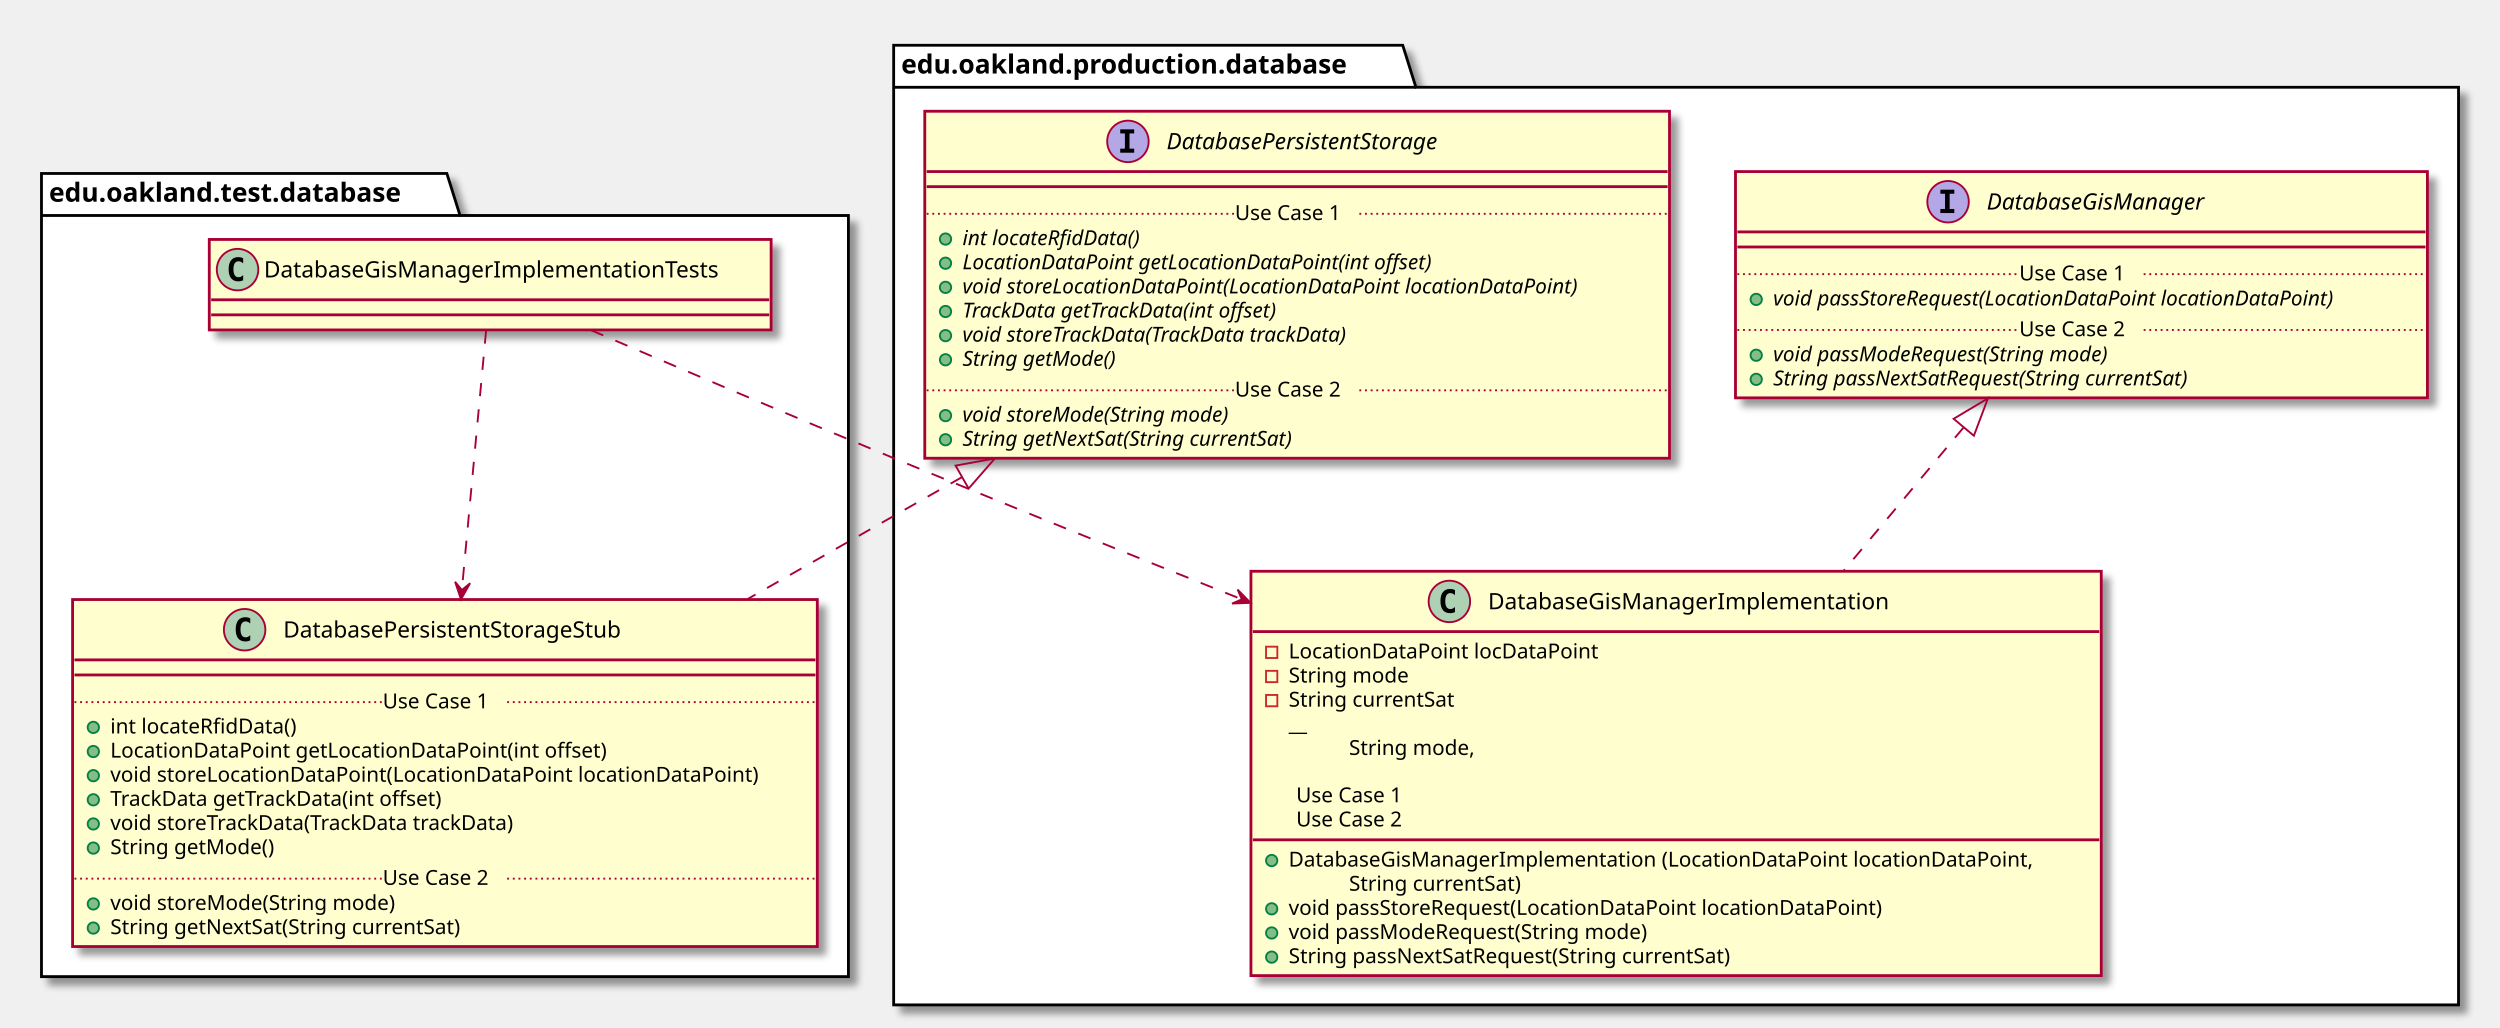
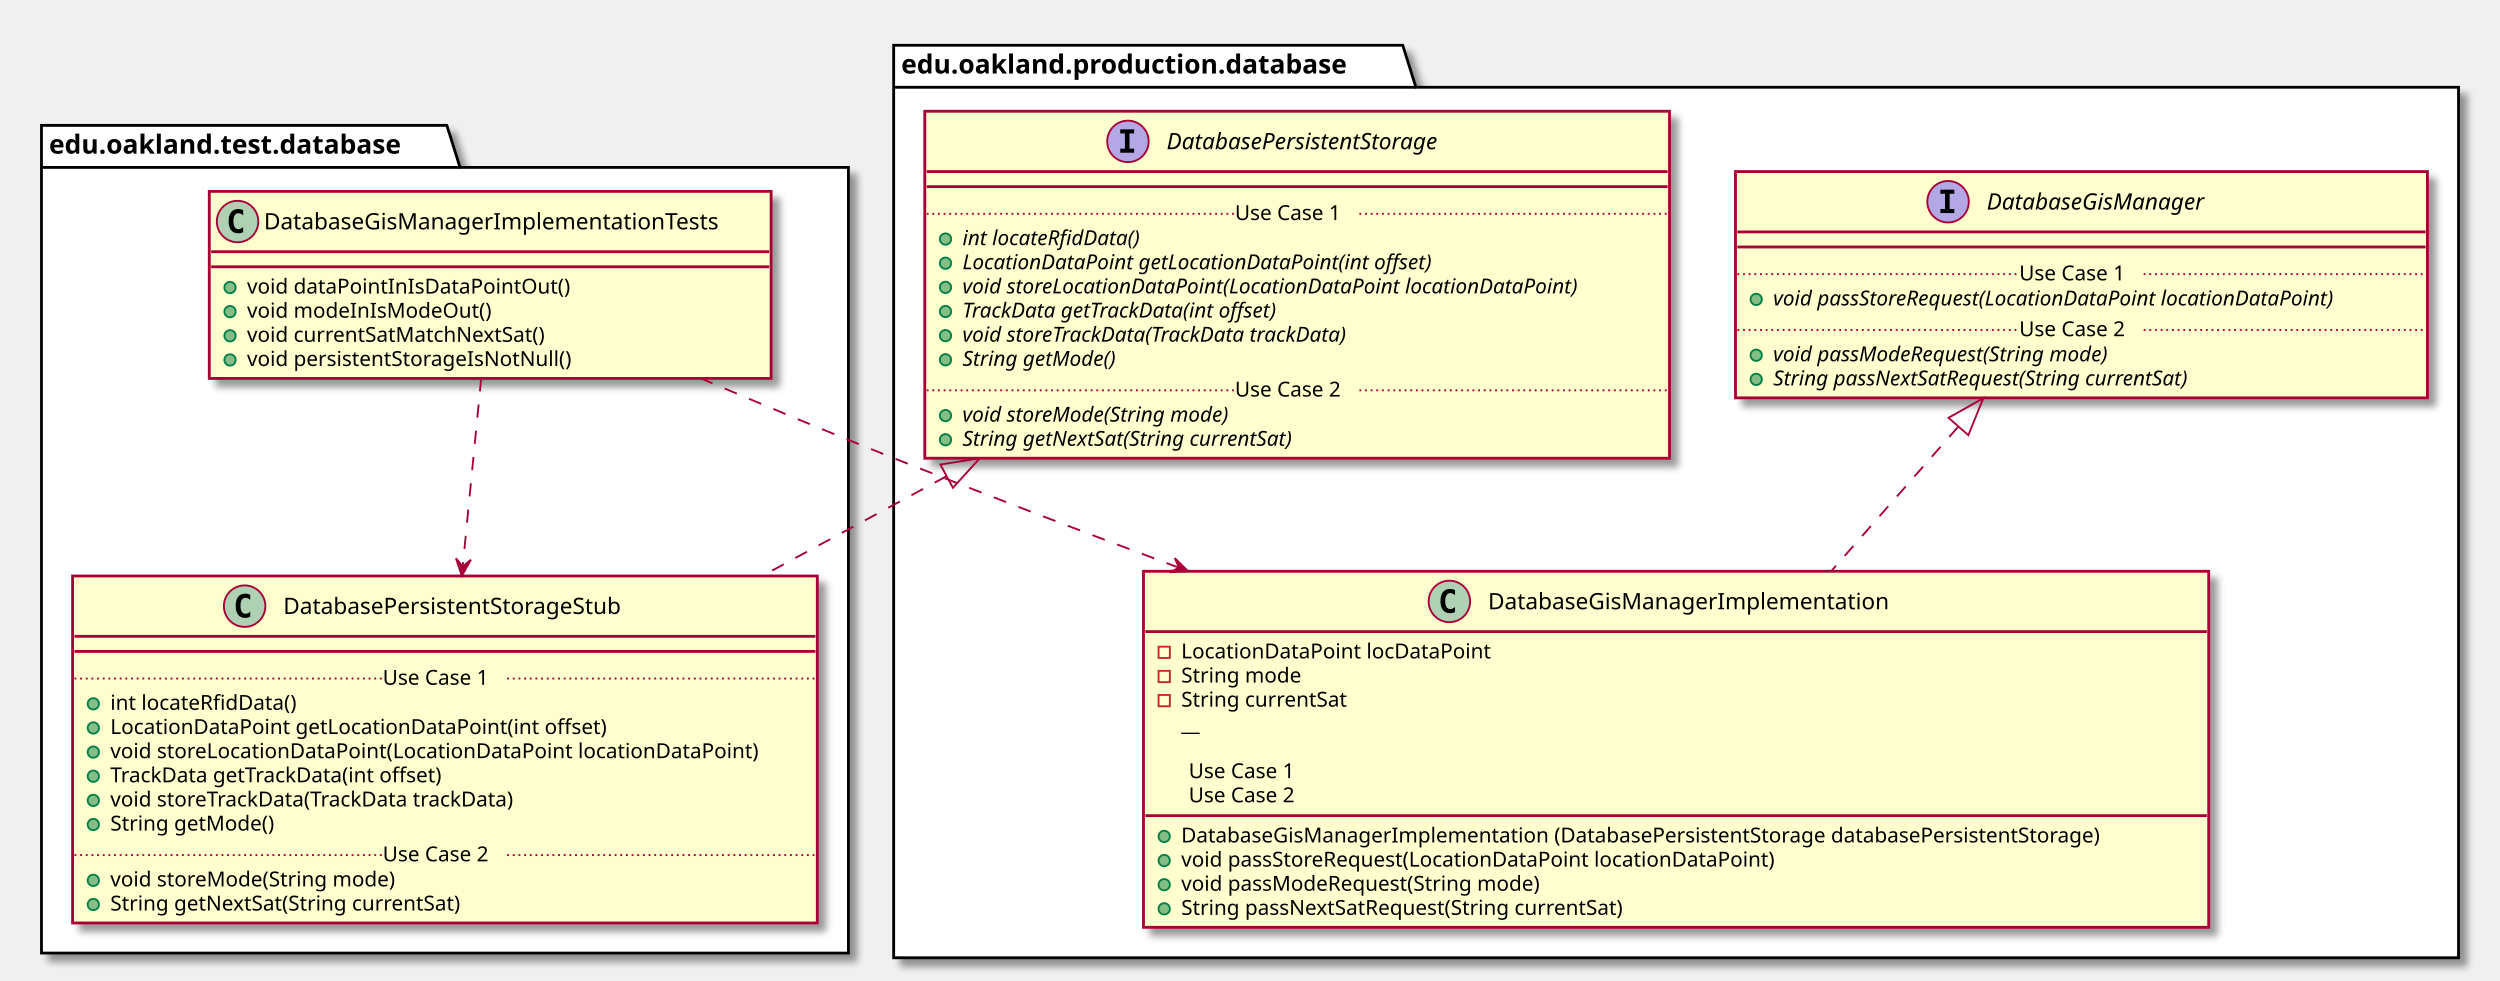
- <svg xmlns="http://www.w3.org/2000/svg" contentScriptType="application/ecmascript" contentStyleType="text/css" height="545px" preserveAspectRatio="none" style="width:1326px;height:545px;" version="1.1" viewBox="0 0 1326 545" width="1326px" zoomAndPan="magnify">
+ <svg xmlns="http://www.w3.org/2000/svg" contentScriptType="application/ecmascript" contentStyleType="text/css" height="520px" preserveAspectRatio="none" style="width:1326px;height:520px;" version="1.1" viewBox="0 0 1326 520" width="1326px" zoomAndPan="magnify">
  <defs>
-     <filter height="300%" id="f1vohz60zqh2ws" width="300%" x="-1" y="-1">
+     <filter height="300%" id="f18p2xwxvshlba" width="300%" x="-1" y="-1">
      <feGaussianBlur result="blurOut" stdDeviation="2.0" />
      <feColorMatrix in="blurOut" result="blurOut2" type="matrix" values="0 0 0 0 0 0 0 0 0 0 0 0 0 0 0 0 0 0 .4 0" />
      <feOffset dx="4.0" dy="4.0" in="blurOut2" result="blurOut3" />
      <feBlend in="SourceGraphic" in2="blurOut3" mode="normal" />
    </filter>
  </defs>
  <g>
-     <polygon fill="#FFFFFF" filter="url(#f1vohz60zqh2ws)" points="22,92,237,92,244,114.297,450,114.297,450,518,22,518,22,92" style="stroke: #000000; stroke-width: 1.5;" />
-     <line style="stroke: #000000; stroke-width: 1.5;" x1="22" x2="244" y1="114.297" y2="114.297" />
-     <text fill="#000000" font-family="sans-serif" font-size="14" font-weight="bold" lengthAdjust="spacingAndGlyphs" textLength="209" x="26" y="106.995">edu.oakland.test.database</text>
-     <polygon fill="#FFFFFF" filter="url(#f1vohz60zqh2ws)" points="474,24,744,24,751,46.297,1304,46.297,1304,533,474,533,474,24" style="stroke: #000000; stroke-width: 1.5;" />
+     <polygon fill="#FFFFFF" filter="url(#f18p2xwxvshlba)" points="22,66.5,237,66.5,244,88.797,450,88.797,450,505.5,22,505.5,22,66.5" style="stroke: #000000; stroke-width: 1.5;" />
+     <line style="stroke: #000000; stroke-width: 1.5;" x1="22" x2="244" y1="88.797" y2="88.797" />
+     <text fill="#000000" font-family="sans-serif" font-size="14" font-weight="bold" lengthAdjust="spacingAndGlyphs" textLength="209" x="26" y="81.495">edu.oakland.test.database</text>
+     <polygon fill="#FFFFFF" filter="url(#f18p2xwxvshlba)" points="474,24,744,24,751,46.297,1304,46.297,1304,508,474,508,474,24" style="stroke: #000000; stroke-width: 1.5;" />
    <line style="stroke: #000000; stroke-width: 1.5;" x1="474" x2="751" y1="46.297" y2="46.297" />
    <text fill="#000000" font-family="sans-serif" font-size="14" font-weight="bold" lengthAdjust="spacingAndGlyphs" textLength="264" x="478" y="38.995">edu.oakland.production.database</text>
-     <rect fill="#FEFECE" filter="url(#f1vohz60zqh2ws)" height="48" id="DatabaseGisManagerImplementationTests" style="stroke: #A80036; stroke-width: 1.5;" width="298" x="111" y="127" />
-     <ellipse cx="126" cy="143" fill="#ADD1B2" rx="11" ry="11" style="stroke: #A80036; stroke-width: 1.0;" />
-     <path d="M128.969,148.641 Q128.391,148.938 127.75,149.078 Q127.109,149.234 126.406,149.234 Q123.906,149.234 122.578,147.594 Q121.266,145.938 121.266,142.812 Q121.266,139.688 122.578,138.031 Q123.906,136.375 126.406,136.375 Q127.109,136.375 127.75,136.531 Q128.406,136.688 128.969,136.984 L128.969,139.703 Q128.344,139.125 127.75,138.859 Q127.156,138.578 126.531,138.578 Q125.188,138.578 124.5,139.656 Q123.812,140.719 123.812,142.812 Q123.812,144.906 124.5,145.984 Q125.188,147.047 126.531,147.047 Q127.156,147.047 127.75,146.781 Q128.344,146.5 128.969,145.922 L128.969,148.641 Z " />
-     <text fill="#000000" font-family="sans-serif" font-size="12" lengthAdjust="spacingAndGlyphs" textLength="266" x="140" y="147.154">DatabaseGisManagerImplementationTests</text>
-     <line style="stroke: #A80036; stroke-width: 1.5;" x1="112" x2="408" y1="159" y2="159" />
-     <line style="stroke: #A80036; stroke-width: 1.5;" x1="112" x2="408" y1="167" y2="167" />
-     <rect fill="#FEFECE" filter="url(#f1vohz60zqh2ws)" height="184.047" id="DatabasePersistentStorageStub" style="stroke: #A80036; stroke-width: 1.5;" width="395" x="38.5" y="318" />
-     <ellipse cx="129.75" cy="334" fill="#ADD1B2" rx="11" ry="11" style="stroke: #A80036; stroke-width: 1.0;" />
-     <path d="M132.719,339.641 Q132.141,339.938 131.5,340.078 Q130.859,340.234 130.156,340.234 Q127.656,340.234 126.328,338.594 Q125.016,336.938 125.016,333.812 Q125.016,330.688 126.328,329.031 Q127.656,327.375 130.156,327.375 Q130.859,327.375 131.5,327.531 Q132.156,327.688 132.719,327.984 L132.719,330.703 Q132.094,330.125 131.5,329.859 Q130.906,329.578 130.281,329.578 Q128.938,329.578 128.25,330.656 Q127.562,331.719 127.562,333.812 Q127.562,335.906 128.25,336.984 Q128.938,338.047 130.281,338.047 Q130.906,338.047 131.5,337.781 Q132.094,337.5 132.719,336.922 L132.719,339.641 Z " />
-     <text fill="#000000" font-family="sans-serif" font-size="12" lengthAdjust="spacingAndGlyphs" textLength="204" x="150.25" y="338.154">DatabasePersistentStorageStub</text>
-     <line style="stroke: #A80036; stroke-width: 1.5;" x1="39.5" x2="432.5" y1="350" y2="350" />
-     <line style="stroke: #A80036; stroke-width: 1.5;" x1="39.5" x2="432.5" y1="358" y2="358" />
-     <ellipse cx="49.5" cy="385.805" fill="#84BE84" rx="3" ry="3" style="stroke: #038048; stroke-width: 1.0;" />
-     <text fill="#000000" font-family="sans-serif" font-size="11" lengthAdjust="spacingAndGlyphs" textLength="107" x="58.5" y="389.015">int locateRfidData()</text>
-     <ellipse cx="49.5" cy="398.609" fill="#84BE84" rx="3" ry="3" style="stroke: #038048; stroke-width: 1.0;" />
-     <text fill="#000000" font-family="sans-serif" font-size="11" lengthAdjust="spacingAndGlyphs" textLength="283" x="58.5" y="401.82">LocationDataPoint getLocationDataPoint(int offset)</text>
-     <ellipse cx="49.5" cy="411.414" fill="#84BE84" rx="3" ry="3" style="stroke: #038048; stroke-width: 1.0;" />
-     <text fill="#000000" font-family="sans-serif" font-size="11" lengthAdjust="spacingAndGlyphs" textLength="369" x="58.5" y="414.625">void storeLocationDataPoint(LocationDataPoint locationDataPoint)</text>
-     <ellipse cx="49.5" cy="424.219" fill="#84BE84" rx="3" ry="3" style="stroke: #038048; stroke-width: 1.0;" />
-     <text fill="#000000" font-family="sans-serif" font-size="11" lengthAdjust="spacingAndGlyphs" textLength="195" x="58.5" y="427.429">TrackData getTrackData(int offset)</text>
-     <ellipse cx="49.5" cy="437.023" fill="#84BE84" rx="3" ry="3" style="stroke: #038048; stroke-width: 1.0;" />
-     <text fill="#000000" font-family="sans-serif" font-size="11" lengthAdjust="spacingAndGlyphs" textLength="237" x="58.5" y="440.234">void storeTrackData(TrackData trackData)</text>
-     <ellipse cx="49.5" cy="449.828" fill="#84BE84" rx="3" ry="3" style="stroke: #038048; stroke-width: 1.0;" />
-     <text fill="#000000" font-family="sans-serif" font-size="11" lengthAdjust="spacingAndGlyphs" textLength="94" x="58.5" y="453.039">String getMode()</text>
-     <line style="stroke: #A80036; stroke-width: 1.0; stroke-dasharray: 1.0,2.0;" x1="39.5" x2="203" y1="372.402" y2="372.402" />
-     <text fill="#000000" font-family="sans-serif" font-size="11" lengthAdjust="spacingAndGlyphs" textLength="66" x="203" y="375.71">Use Case 1</text>
-     <line style="stroke: #A80036; stroke-width: 1.0; stroke-dasharray: 1.0,2.0;" x1="269" x2="432.5" y1="372.402" y2="372.402" />
-     <ellipse cx="49.5" cy="479.438" fill="#84BE84" rx="3" ry="3" style="stroke: #038048; stroke-width: 1.0;" />
-     <text fill="#000000" font-family="sans-serif" font-size="11" lengthAdjust="spacingAndGlyphs" textLength="165" x="58.5" y="482.648">void storeMode(String mode)</text>
-     <ellipse cx="49.5" cy="492.242" fill="#84BE84" rx="3" ry="3" style="stroke: #038048; stroke-width: 1.0;" />
-     <text fill="#000000" font-family="sans-serif" font-size="11" lengthAdjust="spacingAndGlyphs" textLength="206" x="58.5" y="495.453">String getNextSat(String currentSat)</text>
-     <line style="stroke: #A80036; stroke-width: 1.0; stroke-dasharray: 1.0,2.0;" x1="39.5" x2="203" y1="466.035" y2="466.035" />
-     <text fill="#000000" font-family="sans-serif" font-size="11" lengthAdjust="spacingAndGlyphs" textLength="66" x="203" y="469.343">Use Case 2</text>
-     <line style="stroke: #A80036; stroke-width: 1.0; stroke-dasharray: 1.0,2.0;" x1="269" x2="432.5" y1="466.035" y2="466.035" />
-     <rect fill="#FEFECE" filter="url(#f1vohz60zqh2ws)" height="184.047" id="DatabasePersistentStorage" style="stroke: #A80036; stroke-width: 1.5;" width="395" x="490.5" y="59" />
+     <rect fill="#FEFECE" filter="url(#f18p2xwxvshlba)" height="99.219" id="DatabaseGisManagerImplementationTests" style="stroke: #A80036; stroke-width: 1.5;" width="298" x="111" y="101.5" />
+     <ellipse cx="126" cy="117.5" fill="#ADD1B2" rx="11" ry="11" style="stroke: #A80036; stroke-width: 1.0;" />
+     <path d="M128.969,123.141 Q128.391,123.438 127.75,123.578 Q127.109,123.734 126.406,123.734 Q123.906,123.734 122.578,122.094 Q121.266,120.438 121.266,117.312 Q121.266,114.188 122.578,112.531 Q123.906,110.875 126.406,110.875 Q127.109,110.875 127.75,111.031 Q128.406,111.188 128.969,111.484 L128.969,114.203 Q128.344,113.625 127.75,113.359 Q127.156,113.078 126.531,113.078 Q125.188,113.078 124.5,114.156 Q123.812,115.219 123.812,117.312 Q123.812,119.406 124.5,120.484 Q125.188,121.547 126.531,121.547 Q127.156,121.547 127.75,121.281 Q128.344,121 128.969,120.422 L128.969,123.141 Z " />
+     <text fill="#000000" font-family="sans-serif" font-size="12" lengthAdjust="spacingAndGlyphs" textLength="266" x="140" y="121.654">DatabaseGisManagerImplementationTests</text>
+     <line style="stroke: #A80036; stroke-width: 1.5;" x1="112" x2="408" y1="133.5" y2="133.5" />
+     <line style="stroke: #A80036; stroke-width: 1.5;" x1="112" x2="408" y1="141.5" y2="141.5" />
+     <ellipse cx="122" cy="152.5" fill="#84BE84" rx="3" ry="3" style="stroke: #038048; stroke-width: 1.0;" />
+     <text fill="#000000" font-family="sans-serif" font-size="11" lengthAdjust="spacingAndGlyphs" textLength="182" x="131" y="155.71">void dataPointInIsDataPointOut()</text>
+     <ellipse cx="122" cy="165.305" fill="#84BE84" rx="3" ry="3" style="stroke: #038048; stroke-width: 1.0;" />
+     <text fill="#000000" font-family="sans-serif" font-size="11" lengthAdjust="spacingAndGlyphs" textLength="137" x="131" y="168.515">void modeInIsModeOut()</text>
+     <ellipse cx="122" cy="178.109" fill="#84BE84" rx="3" ry="3" style="stroke: #038048; stroke-width: 1.0;" />
+     <text fill="#000000" font-family="sans-serif" font-size="11" lengthAdjust="spacingAndGlyphs" textLength="172" x="131" y="181.32">void currentSatMatchNextSat()</text>
+     <ellipse cx="122" cy="190.914" fill="#84BE84" rx="3" ry="3" style="stroke: #038048; stroke-width: 1.0;" />
+     <text fill="#000000" font-family="sans-serif" font-size="11" lengthAdjust="spacingAndGlyphs" textLength="188" x="131" y="194.125">void persistentStorageIsNotNull()</text>
+     <rect fill="#FEFECE" filter="url(#f18p2xwxvshlba)" height="184.047" id="DatabasePersistentStorageStub" style="stroke: #A80036; stroke-width: 1.5;" width="395" x="38.5" y="305.5" />
+     <ellipse cx="129.75" cy="321.5" fill="#ADD1B2" rx="11" ry="11" style="stroke: #A80036; stroke-width: 1.0;" />
+     <path d="M132.719,327.141 Q132.141,327.438 131.5,327.578 Q130.859,327.734 130.156,327.734 Q127.656,327.734 126.328,326.094 Q125.016,324.438 125.016,321.312 Q125.016,318.188 126.328,316.531 Q127.656,314.875 130.156,314.875 Q130.859,314.875 131.5,315.031 Q132.156,315.188 132.719,315.484 L132.719,318.203 Q132.094,317.625 131.5,317.359 Q130.906,317.078 130.281,317.078 Q128.938,317.078 128.25,318.156 Q127.562,319.219 127.562,321.312 Q127.562,323.406 128.25,324.484 Q128.938,325.547 130.281,325.547 Q130.906,325.547 131.5,325.281 Q132.094,325 132.719,324.422 L132.719,327.141 Z " />
+     <text fill="#000000" font-family="sans-serif" font-size="12" lengthAdjust="spacingAndGlyphs" textLength="204" x="150.25" y="325.654">DatabasePersistentStorageStub</text>
+     <line style="stroke: #A80036; stroke-width: 1.5;" x1="39.5" x2="432.5" y1="337.5" y2="337.5" />
+     <line style="stroke: #A80036; stroke-width: 1.5;" x1="39.5" x2="432.5" y1="345.5" y2="345.5" />
+     <ellipse cx="49.5" cy="373.305" fill="#84BE84" rx="3" ry="3" style="stroke: #038048; stroke-width: 1.0;" />
+     <text fill="#000000" font-family="sans-serif" font-size="11" lengthAdjust="spacingAndGlyphs" textLength="107" x="58.5" y="376.515">int locateRfidData()</text>
+     <ellipse cx="49.5" cy="386.109" fill="#84BE84" rx="3" ry="3" style="stroke: #038048; stroke-width: 1.0;" />
+     <text fill="#000000" font-family="sans-serif" font-size="11" lengthAdjust="spacingAndGlyphs" textLength="283" x="58.5" y="389.32">LocationDataPoint getLocationDataPoint(int offset)</text>
+     <ellipse cx="49.5" cy="398.914" fill="#84BE84" rx="3" ry="3" style="stroke: #038048; stroke-width: 1.0;" />
+     <text fill="#000000" font-family="sans-serif" font-size="11" lengthAdjust="spacingAndGlyphs" textLength="369" x="58.5" y="402.125">void storeLocationDataPoint(LocationDataPoint locationDataPoint)</text>
+     <ellipse cx="49.5" cy="411.719" fill="#84BE84" rx="3" ry="3" style="stroke: #038048; stroke-width: 1.0;" />
+     <text fill="#000000" font-family="sans-serif" font-size="11" lengthAdjust="spacingAndGlyphs" textLength="195" x="58.5" y="414.929">TrackData getTrackData(int offset)</text>
+     <ellipse cx="49.5" cy="424.523" fill="#84BE84" rx="3" ry="3" style="stroke: #038048; stroke-width: 1.0;" />
+     <text fill="#000000" font-family="sans-serif" font-size="11" lengthAdjust="spacingAndGlyphs" textLength="237" x="58.5" y="427.734">void storeTrackData(TrackData trackData)</text>
+     <ellipse cx="49.5" cy="437.328" fill="#84BE84" rx="3" ry="3" style="stroke: #038048; stroke-width: 1.0;" />
+     <text fill="#000000" font-family="sans-serif" font-size="11" lengthAdjust="spacingAndGlyphs" textLength="94" x="58.5" y="440.539">String getMode()</text>
+     <line style="stroke: #A80036; stroke-width: 1.0; stroke-dasharray: 1.0,2.0;" x1="39.5" x2="203" y1="359.902" y2="359.902" />
+     <text fill="#000000" font-family="sans-serif" font-size="11" lengthAdjust="spacingAndGlyphs" textLength="66" x="203" y="363.21">Use Case 1</text>
+     <line style="stroke: #A80036; stroke-width: 1.0; stroke-dasharray: 1.0,2.0;" x1="269" x2="432.5" y1="359.902" y2="359.902" />
+     <ellipse cx="49.5" cy="466.938" fill="#84BE84" rx="3" ry="3" style="stroke: #038048; stroke-width: 1.0;" />
+     <text fill="#000000" font-family="sans-serif" font-size="11" lengthAdjust="spacingAndGlyphs" textLength="165" x="58.5" y="470.148">void storeMode(String mode)</text>
+     <ellipse cx="49.5" cy="479.742" fill="#84BE84" rx="3" ry="3" style="stroke: #038048; stroke-width: 1.0;" />
+     <text fill="#000000" font-family="sans-serif" font-size="11" lengthAdjust="spacingAndGlyphs" textLength="206" x="58.5" y="482.953">String getNextSat(String currentSat)</text>
+     <line style="stroke: #A80036; stroke-width: 1.0; stroke-dasharray: 1.0,2.0;" x1="39.5" x2="203" y1="453.535" y2="453.535" />
+     <text fill="#000000" font-family="sans-serif" font-size="11" lengthAdjust="spacingAndGlyphs" textLength="66" x="203" y="456.843">Use Case 2</text>
+     <line style="stroke: #A80036; stroke-width: 1.0; stroke-dasharray: 1.0,2.0;" x1="269" x2="432.5" y1="453.535" y2="453.535" />
+     <rect fill="#FEFECE" filter="url(#f18p2xwxvshlba)" height="184.047" id="DatabasePersistentStorage" style="stroke: #A80036; stroke-width: 1.5;" width="395" x="490.5" y="59" />
    <ellipse cx="598.25" cy="75" fill="#B4A7E5" rx="11" ry="11" style="stroke: #A80036; stroke-width: 1.0;" />
    <path d="M594.172,70.766 L594.172,68.609 L601.562,68.609 L601.562,70.766 L599.094,70.766 L599.094,78.844 L601.562,78.844 L601.562,81 L594.172,81 L594.172,78.844 L596.641,78.844 L596.641,70.766 L594.172,70.766 Z " />
    <text fill="#000000" font-family="sans-serif" font-size="12" font-style="italic" lengthAdjust="spacingAndGlyphs" textLength="171" x="618.75" y="79.154">DatabasePersistentStorage</text>
    <line style="stroke: #A80036; stroke-width: 1.5;" x1="491.5" x2="884.5" y1="91" y2="91" />
    <line style="stroke: #A80036; stroke-width: 1.5;" x1="491.5" x2="884.5" y1="99" y2="99" />
    <ellipse cx="501.5" cy="126.805" fill="#84BE84" rx="3" ry="3" style="stroke: #038048; stroke-width: 1.0;" />
    <text fill="#000000" font-family="sans-serif" font-size="11" font-style="italic" lengthAdjust="spacingAndGlyphs" textLength="108" x="510.5" y="130.015">int locateRfidData()</text>
    <ellipse cx="501.5" cy="139.609" fill="#84BE84" rx="3" ry="3" style="stroke: #038048; stroke-width: 1.0;" />
    <text fill="#000000" font-family="sans-serif" font-size="11" font-style="italic" lengthAdjust="spacingAndGlyphs" textLength="282" x="510.5" y="142.82">LocationDataPoint getLocationDataPoint(int offset)</text>
    <ellipse cx="501.5" cy="152.414" fill="#84BE84" rx="3" ry="3" style="stroke: #038048; stroke-width: 1.0;" />
    <text fill="#000000" font-family="sans-serif" font-size="11" font-style="italic" lengthAdjust="spacingAndGlyphs" textLength="369" x="510.5" y="155.625">void storeLocationDataPoint(LocationDataPoint locationDataPoint)</text>
    <ellipse cx="501.5" cy="165.219" fill="#84BE84" rx="3" ry="3" style="stroke: #038048; stroke-width: 1.0;" />
    <text fill="#000000" font-family="sans-serif" font-size="11" font-style="italic" lengthAdjust="spacingAndGlyphs" textLength="194" x="510.5" y="168.429">TrackData getTrackData(int offset)</text>
    <ellipse cx="501.5" cy="178.023" fill="#84BE84" rx="3" ry="3" style="stroke: #038048; stroke-width: 1.0;" />
    <text fill="#000000" font-family="sans-serif" font-size="11" font-style="italic" lengthAdjust="spacingAndGlyphs" textLength="237" x="510.5" y="181.234">void storeTrackData(TrackData trackData)</text>
    <ellipse cx="501.5" cy="190.828" fill="#84BE84" rx="3" ry="3" style="stroke: #038048; stroke-width: 1.0;" />
    <text fill="#000000" font-family="sans-serif" font-size="11" font-style="italic" lengthAdjust="spacingAndGlyphs" textLength="93" x="510.5" y="194.039">String getMode()</text>
    <line style="stroke: #A80036; stroke-width: 1.0; stroke-dasharray: 1.0,2.0;" x1="491.5" x2="655" y1="113.402" y2="113.402" />
    <text fill="#000000" font-family="sans-serif" font-size="11" lengthAdjust="spacingAndGlyphs" textLength="66" x="655" y="116.71">Use Case 1</text>
    <line style="stroke: #A80036; stroke-width: 1.0; stroke-dasharray: 1.0,2.0;" x1="721" x2="884.5" y1="113.402" y2="113.402" />
    <ellipse cx="501.5" cy="220.438" fill="#84BE84" rx="3" ry="3" style="stroke: #038048; stroke-width: 1.0;" />
    <text fill="#000000" font-family="sans-serif" font-size="11" font-style="italic" lengthAdjust="spacingAndGlyphs" textLength="164" x="510.5" y="223.648">void storeMode(String mode)</text>
    <ellipse cx="501.5" cy="233.242" fill="#84BE84" rx="3" ry="3" style="stroke: #038048; stroke-width: 1.0;" />
    <text fill="#000000" font-family="sans-serif" font-size="11" font-style="italic" lengthAdjust="spacingAndGlyphs" textLength="203" x="510.5" y="236.453">String getNextSat(String currentSat)</text>
    <line style="stroke: #A80036; stroke-width: 1.0; stroke-dasharray: 1.0,2.0;" x1="491.5" x2="655" y1="207.035" y2="207.035" />
    <text fill="#000000" font-family="sans-serif" font-size="11" lengthAdjust="spacingAndGlyphs" textLength="66" x="655" y="210.343">Use Case 2</text>
    <line style="stroke: #A80036; stroke-width: 1.0; stroke-dasharray: 1.0,2.0;" x1="721" x2="884.5" y1="207.035" y2="207.035" />
-     <rect fill="#FEFECE" filter="url(#f1vohz60zqh2ws)" height="214.461" id="DatabaseGisManagerImplementation" style="stroke: #A80036; stroke-width: 1.5;" width="451" x="663.5" y="303" />
+     <rect fill="#FEFECE" filter="url(#f18p2xwxvshlba)" height="188.852" id="DatabaseGisManagerImplementation" style="stroke: #A80036; stroke-width: 1.5;" width="565" x="606.5" y="303" />
    <ellipse cx="768.75" cy="319" fill="#ADD1B2" rx="11" ry="11" style="stroke: #A80036; stroke-width: 1.0;" />
    <path d="M771.719,324.641 Q771.141,324.938 770.5,325.078 Q769.859,325.234 769.156,325.234 Q766.656,325.234 765.328,323.594 Q764.016,321.938 764.016,318.812 Q764.016,315.688 765.328,314.031 Q766.656,312.375 769.156,312.375 Q769.859,312.375 770.5,312.531 Q771.156,312.688 771.719,312.984 L771.719,315.703 Q771.094,315.125 770.5,314.859 Q769.906,314.578 769.281,314.578 Q767.938,314.578 767.25,315.656 Q766.562,316.719 766.562,318.812 Q766.562,320.906 767.25,321.984 Q767.938,323.047 769.281,323.047 Q769.906,323.047 770.5,322.781 Q771.094,322.5 771.719,321.922 L771.719,324.641 Z " />
    <text fill="#000000" font-family="sans-serif" font-size="12" lengthAdjust="spacingAndGlyphs" textLength="232" x="789.25" y="323.154">DatabaseGisManagerImplementation</text>
-     <line style="stroke: #A80036; stroke-width: 1.5;" x1="664.5" x2="1113.5" y1="335" y2="335" />
-     <rect fill="none" height="6" style="stroke: #C82930; stroke-width: 1.0;" width="6" x="671.5" y="343" />
-     <text fill="#000000" font-family="sans-serif" font-size="11" lengthAdjust="spacingAndGlyphs" textLength="175" x="683.5" y="349.21">LocationDataPoint locDataPoint</text>
-     <rect fill="none" height="6" style="stroke: #C82930; stroke-width: 1.0;" width="6" x="671.5" y="355.805" />
-     <text fill="#000000" font-family="sans-serif" font-size="11" lengthAdjust="spacingAndGlyphs" textLength="70" x="683.5" y="362.015">String mode</text>
-     <rect fill="none" height="6" style="stroke: #C82930; stroke-width: 1.0;" width="6" x="671.5" y="368.609" />
-     <text fill="#000000" font-family="sans-serif" font-size="11" lengthAdjust="spacingAndGlyphs" textLength="98" x="683.5" y="374.82">String currentSat</text>
-     <text fill="#000000" font-family="sans-serif" font-size="11" lengthAdjust="spacingAndGlyphs" textLength="12" x="683.5" y="387.625">__</text>
-     <text fill="#000000" font-family="sans-serif" font-size="11" lengthAdjust="spacingAndGlyphs" textLength="74" x="715.5" y="400.429">String mode,</text>
-     <text fill="#000000" font-family="sans-serif" font-size="11" lengthAdjust="spacingAndGlyphs" textLength="0" x="687.5" y="413.234" />
-     <line style="stroke: #A80036; stroke-width: 1.0; stroke-dasharray: 1.0,2.0;" x1="683.5" x2="683.5" y1="422.231" y2="422.231" />
-     <text fill="#000000" font-family="sans-serif" font-size="11" lengthAdjust="spacingAndGlyphs" textLength="66" x="687.5" y="425.539">Use Case 1</text>
-     <line style="stroke: #A80036; stroke-width: 1.0; stroke-dasharray: 1.0,2.0;" x1="757.5" x2="757.5" y1="422.231" y2="422.231" />
-     <line style="stroke: #A80036; stroke-width: 1.0; stroke-dasharray: 1.0,2.0;" x1="683.5" x2="683.5" y1="435.035" y2="435.035" />
-     <text fill="#000000" font-family="sans-serif" font-size="11" lengthAdjust="spacingAndGlyphs" textLength="66" x="687.5" y="438.343">Use Case 2</text>
-     <line style="stroke: #A80036; stroke-width: 1.0; stroke-dasharray: 1.0,2.0;" x1="757.5" x2="757.5" y1="435.035" y2="435.035" />
-     <line style="stroke: #A80036; stroke-width: 1.5;" x1="664.5" x2="1113.5" y1="445.438" y2="445.438" />
-     <ellipse cx="674.5" cy="456.438" fill="#84BE84" rx="3" ry="3" style="stroke: #038048; stroke-width: 1.0;" />
-     <text fill="#000000" font-family="sans-serif" font-size="11" lengthAdjust="spacingAndGlyphs" textLength="425" x="683.5" y="459.648">DatabaseGisManagerImplementation (LocationDataPoint locationDataPoint,</text>
-     <text fill="#000000" font-family="sans-serif" font-size="11" lengthAdjust="spacingAndGlyphs" textLength="102" x="715.5" y="472.453">String currentSat)</text>
-     <ellipse cx="674.5" cy="482.047" fill="#84BE84" rx="3" ry="3" style="stroke: #038048; stroke-width: 1.0;" />
-     <text fill="#000000" font-family="sans-serif" font-size="11" lengthAdjust="spacingAndGlyphs" textLength="343" x="683.5" y="485.257">void passStoreRequest(LocationDataPoint locationDataPoint)</text>
-     <ellipse cx="674.5" cy="494.852" fill="#84BE84" rx="3" ry="3" style="stroke: #038048; stroke-width: 1.0;" />
-     <text fill="#000000" font-family="sans-serif" font-size="11" lengthAdjust="spacingAndGlyphs" textLength="209" x="683.5" y="498.062">void passModeRequest(String mode)</text>
-     <ellipse cx="674.5" cy="507.656" fill="#84BE84" rx="3" ry="3" style="stroke: #038048; stroke-width: 1.0;" />
-     <text fill="#000000" font-family="sans-serif" font-size="11" lengthAdjust="spacingAndGlyphs" textLength="262" x="683.5" y="510.867">String passNextSatRequest(String currentSat)</text>
-     <rect fill="#FEFECE" filter="url(#f1vohz60zqh2ws)" height="120.023" id="DatabaseGisManager" style="stroke: #A80036; stroke-width: 1.5;" width="367" x="920.5" y="91" />
+     <line style="stroke: #A80036; stroke-width: 1.5;" x1="607.5" x2="1170.5" y1="335" y2="335" />
+     <rect fill="none" height="6" style="stroke: #C82930; stroke-width: 1.0;" width="6" x="614.5" y="343" />
+     <text fill="#000000" font-family="sans-serif" font-size="11" lengthAdjust="spacingAndGlyphs" textLength="175" x="626.5" y="349.21">LocationDataPoint locDataPoint</text>
+     <rect fill="none" height="6" style="stroke: #C82930; stroke-width: 1.0;" width="6" x="614.5" y="355.805" />
+     <text fill="#000000" font-family="sans-serif" font-size="11" lengthAdjust="spacingAndGlyphs" textLength="70" x="626.5" y="362.015">String mode</text>
+     <rect fill="none" height="6" style="stroke: #C82930; stroke-width: 1.0;" width="6" x="614.5" y="368.609" />
+     <text fill="#000000" font-family="sans-serif" font-size="11" lengthAdjust="spacingAndGlyphs" textLength="98" x="626.5" y="374.82">String currentSat</text>
+     <text fill="#000000" font-family="sans-serif" font-size="11" lengthAdjust="spacingAndGlyphs" textLength="12" x="626.5" y="387.625">__</text>
+     <text fill="#000000" font-family="sans-serif" font-size="11" lengthAdjust="spacingAndGlyphs" textLength="0" x="630.5" y="400.429" />
+     <line style="stroke: #A80036; stroke-width: 1.0; stroke-dasharray: 1.0,2.0;" x1="626.5" x2="626.5" y1="409.426" y2="409.426" />
+     <text fill="#000000" font-family="sans-serif" font-size="11" lengthAdjust="spacingAndGlyphs" textLength="66" x="630.5" y="412.734">Use Case 1</text>
+     <line style="stroke: #A80036; stroke-width: 1.0; stroke-dasharray: 1.0,2.0;" x1="700.5" x2="700.5" y1="409.426" y2="409.426" />
+     <line style="stroke: #A80036; stroke-width: 1.0; stroke-dasharray: 1.0,2.0;" x1="626.5" x2="626.5" y1="422.231" y2="422.231" />
+     <text fill="#000000" font-family="sans-serif" font-size="11" lengthAdjust="spacingAndGlyphs" textLength="66" x="630.5" y="425.539">Use Case 2</text>
+     <line style="stroke: #A80036; stroke-width: 1.0; stroke-dasharray: 1.0,2.0;" x1="700.5" x2="700.5" y1="422.231" y2="422.231" />
+     <line style="stroke: #A80036; stroke-width: 1.5;" x1="607.5" x2="1170.5" y1="432.633" y2="432.633" />
+     <ellipse cx="617.5" cy="443.633" fill="#84BE84" rx="3" ry="3" style="stroke: #038048; stroke-width: 1.0;" />
+     <text fill="#000000" font-family="sans-serif" font-size="11" lengthAdjust="spacingAndGlyphs" textLength="539" x="626.5" y="446.843">DatabaseGisManagerImplementation (DatabasePersistentStorage databasePersistentStorage)</text>
+     <ellipse cx="617.5" cy="456.438" fill="#84BE84" rx="3" ry="3" style="stroke: #038048; stroke-width: 1.0;" />
+     <text fill="#000000" font-family="sans-serif" font-size="11" lengthAdjust="spacingAndGlyphs" textLength="343" x="626.5" y="459.648">void passStoreRequest(LocationDataPoint locationDataPoint)</text>
+     <ellipse cx="617.5" cy="469.242" fill="#84BE84" rx="3" ry="3" style="stroke: #038048; stroke-width: 1.0;" />
+     <text fill="#000000" font-family="sans-serif" font-size="11" lengthAdjust="spacingAndGlyphs" textLength="209" x="626.5" y="472.453">void passModeRequest(String mode)</text>
+     <ellipse cx="617.5" cy="482.047" fill="#84BE84" rx="3" ry="3" style="stroke: #038048; stroke-width: 1.0;" />
+     <text fill="#000000" font-family="sans-serif" font-size="11" lengthAdjust="spacingAndGlyphs" textLength="262" x="626.5" y="485.257">String passNextSatRequest(String currentSat)</text>
+     <rect fill="#FEFECE" filter="url(#f18p2xwxvshlba)" height="120.023" id="DatabaseGisManager" style="stroke: #A80036; stroke-width: 1.5;" width="367" x="920.5" y="91" />
    <ellipse cx="1033.25" cy="107" fill="#B4A7E5" rx="11" ry="11" style="stroke: #A80036; stroke-width: 1.0;" />
    <path d="M1029.172,102.766 L1029.172,100.609 L1036.562,100.609 L1036.562,102.766 L1034.094,102.766 L1034.094,110.844 L1036.562,110.844 L1036.562,113 L1029.172,113 L1029.172,110.844 L1031.641,110.844 L1031.641,102.766 L1029.172,102.766 Z " />
    <text fill="#000000" font-family="sans-serif" font-size="12" font-style="italic" lengthAdjust="spacingAndGlyphs" textLength="133" x="1053.75" y="111.154">DatabaseGisManager</text>
    <line style="stroke: #A80036; stroke-width: 1.5;" x1="921.5" x2="1286.5" y1="123" y2="123" />
    <line style="stroke: #A80036; stroke-width: 1.5;" x1="921.5" x2="1286.5" y1="131" y2="131" />
    <ellipse cx="931.5" cy="158.805" fill="#84BE84" rx="3" ry="3" style="stroke: #038048; stroke-width: 1.0;" />
    <text fill="#000000" font-family="sans-serif" font-size="11" font-style="italic" lengthAdjust="spacingAndGlyphs" textLength="341" x="940.5" y="162.015">void passStoreRequest(LocationDataPoint locationDataPoint)</text>
    <line style="stroke: #A80036; stroke-width: 1.0; stroke-dasharray: 1.0,2.0;" x1="921.5" x2="1071" y1="145.402" y2="145.402" />
    <text fill="#000000" font-family="sans-serif" font-size="11" lengthAdjust="spacingAndGlyphs" textLength="66" x="1071" y="148.71">Use Case 1</text>
    <line style="stroke: #A80036; stroke-width: 1.0; stroke-dasharray: 1.0,2.0;" x1="1137" x2="1286.5" y1="145.402" y2="145.402" />
    <ellipse cx="931.5" cy="188.414" fill="#84BE84" rx="3" ry="3" style="stroke: #038048; stroke-width: 1.0;" />
    <text fill="#000000" font-family="sans-serif" font-size="11" font-style="italic" lengthAdjust="spacingAndGlyphs" textLength="207" x="940.5" y="191.625">void passModeRequest(String mode)</text>
    <ellipse cx="931.5" cy="201.219" fill="#84BE84" rx="3" ry="3" style="stroke: #038048; stroke-width: 1.0;" />
    <text fill="#000000" font-family="sans-serif" font-size="11" font-style="italic" lengthAdjust="spacingAndGlyphs" textLength="257" x="940.5" y="204.429">String passNextSatRequest(String currentSat)</text>
    <line style="stroke: #A80036; stroke-width: 1.0; stroke-dasharray: 1.0,2.0;" x1="921.5" x2="1071" y1="175.012" y2="175.012" />
    <text fill="#000000" font-family="sans-serif" font-size="11" lengthAdjust="spacingAndGlyphs" textLength="66" x="1071" y="178.32">Use Case 2</text>
    <line style="stroke: #A80036; stroke-width: 1.0; stroke-dasharray: 1.0,2.0;" x1="1137" x2="1286.5" y1="175.012" y2="175.012" />
-     <path d="M510.28,253.05 C472.69,274.42 433.23,296.86 396.33,317.84 " fill="none" id="DatabasePersistentStorage&lt;-DatabasePersistentStorageStub" style="stroke: #A80036; stroke-width: 1.0; stroke-dasharray: 7.0,7.0;" />
-     <polygon fill="none" points="506.84,246.95,527.69,243.15,513.76,259.12,506.84,246.95" style="stroke: #A80036; stroke-width: 1.0;" />
-     <path d="M257.83,175.26 C254.93,206.26 249.63,263 244.98,312.82 " fill="none" id="DatabaseGisManagerImplementationTests-&gt;DatabasePersistentStorageStub" style="stroke: #A80036; stroke-width: 1.0; stroke-dasharray: 7.0,7.0;" />
-     <polygon fill="#A80036" points="244.51,317.92,249.342,309.338,244.982,312.942,241.377,308.583,244.51,317.92" style="stroke: #A80036; stroke-width: 1.0;" />
-     <path d="M1041.41,226.81 C1021.53,250.58 999.15,277.33 977.79,302.86 " fill="none" id="DatabaseGisManager&lt;-DatabaseGisManagerImplementation" style="stroke: #A80036; stroke-width: 1.0; stroke-dasharray: 7.0,7.0;" />
-     <polygon fill="none" points="1036.2,222.13,1054.4,211.28,1046.94,231.12,1036.2,222.13" style="stroke: #A80036; stroke-width: 1.0;" />
-     <path d="M313.51,175.13 C356.72,193.72 419.14,220.37 474,243 C533.69,267.62 598.42,293.78 658.61,317.87 " fill="none" id="DatabaseGisManagerImplementationTests-&gt;DatabaseGisManagerImplementation" style="stroke: #A80036; stroke-width: 1.0; stroke-dasharray: 7.0,7.0;" />
-     <polygon fill="#A80036" points="663.3,319.75,656.429,312.694,658.658,317.893,653.458,320.121,663.3,319.75" style="stroke: #A80036; stroke-width: 1.0;" />
+     <path d="M501.89,252.67 C469.62,270.13 436.22,288.2 404.45,305.38 " fill="none" id="DatabasePersistentStorage&lt;-DatabasePersistentStorageStub" style="stroke: #A80036; stroke-width: 1.0; stroke-dasharray: 7.0,7.0;" />
+     <polygon fill="none" points="498.77,246.4,519.69,243.04,505.43,258.72,498.77,246.4" style="stroke: #A80036; stroke-width: 1.0;" />
+     <path d="M255.23,200.6 C252.43,229.14 248.79,266.21 245.43,300.42 " fill="none" id="DatabaseGisManagerImplementationTests-&gt;DatabasePersistentStorageStub" style="stroke: #A80036; stroke-width: 1.0; stroke-dasharray: 7.0,7.0;" />
+     <polygon fill="#A80036" points="244.94,305.44,249.794,296.87,245.425,300.464,241.832,296.095,244.94,305.44" style="stroke: #A80036; stroke-width: 1.0;" />
+     <path d="M1038.5,226.48 C1017.41,250.47 993.76,277.37 971.6,302.57 " fill="none" id="DatabaseGisManager&lt;-DatabaseGisManagerImplementation" style="stroke: #A80036; stroke-width: 1.0; stroke-dasharray: 7.0,7.0;" />
+     <polygon fill="none" points="1033.49,221.58,1051.95,211.19,1044,230.83,1033.49,221.58" style="stroke: #A80036; stroke-width: 1.0;" />
+     <path d="M371.48,200.6 C404.37,214.61 440.51,229.7 474,243 C522.67,262.34 574.85,282.26 625.22,301.09 " fill="none" id="DatabaseGisManagerImplementationTests-&gt;DatabaseGisManagerImplementation" style="stroke: #A80036; stroke-width: 1.0; stroke-dasharray: 7.0,7.0;" />
+     <polygon fill="#A80036" points="630.09,302.91,623.067,296.005,625.408,301.154,620.259,303.495,630.09,302.91" style="stroke: #A80036; stroke-width: 1.0;" />
  </g>
</svg>
